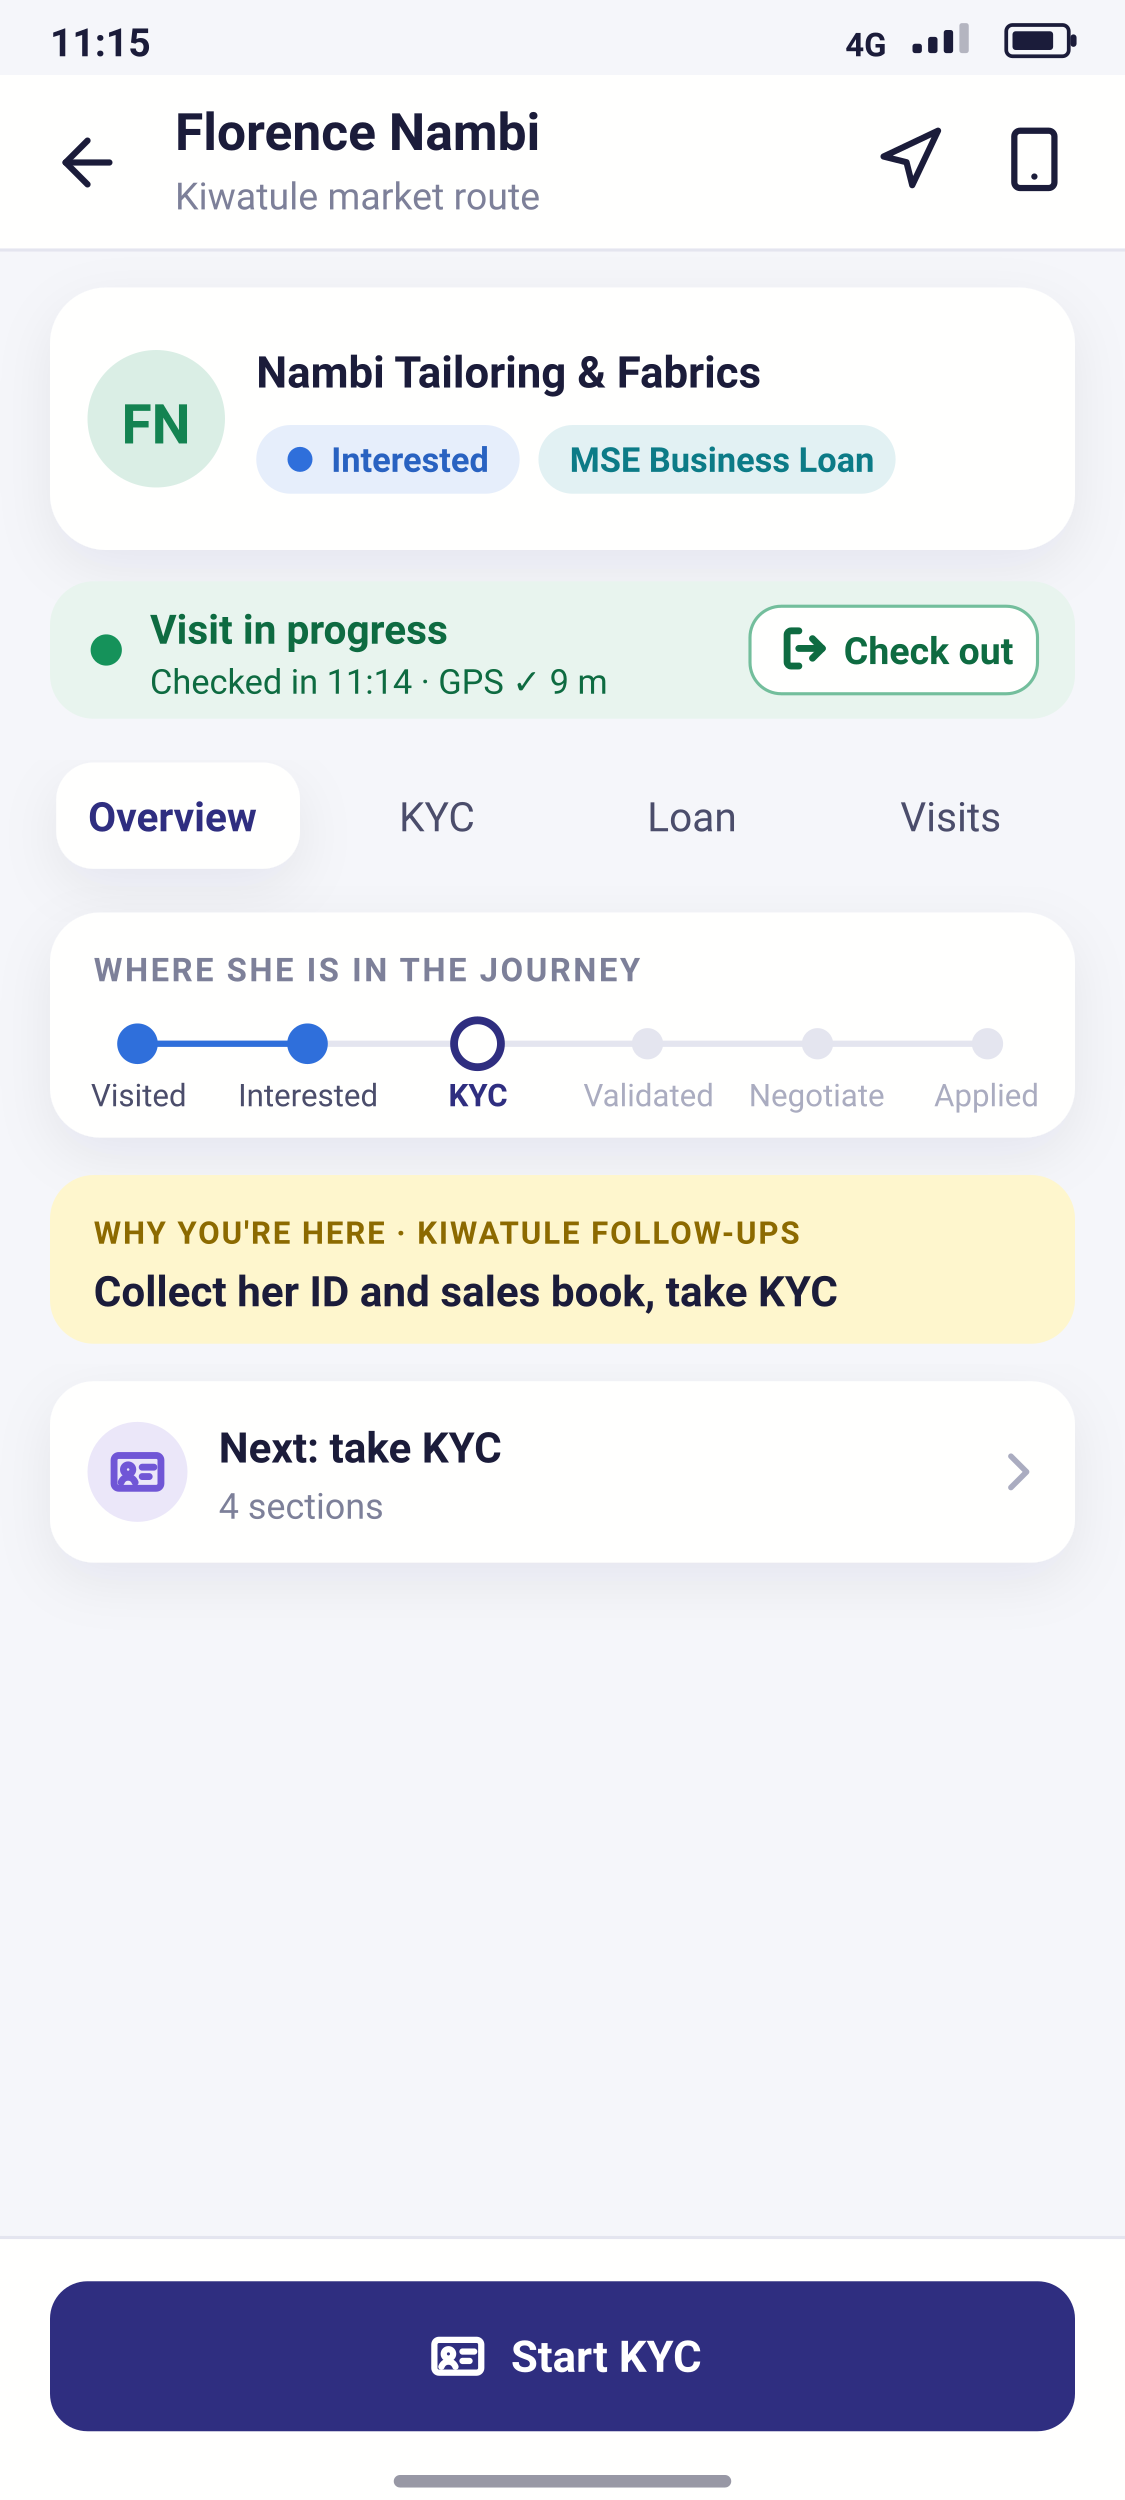
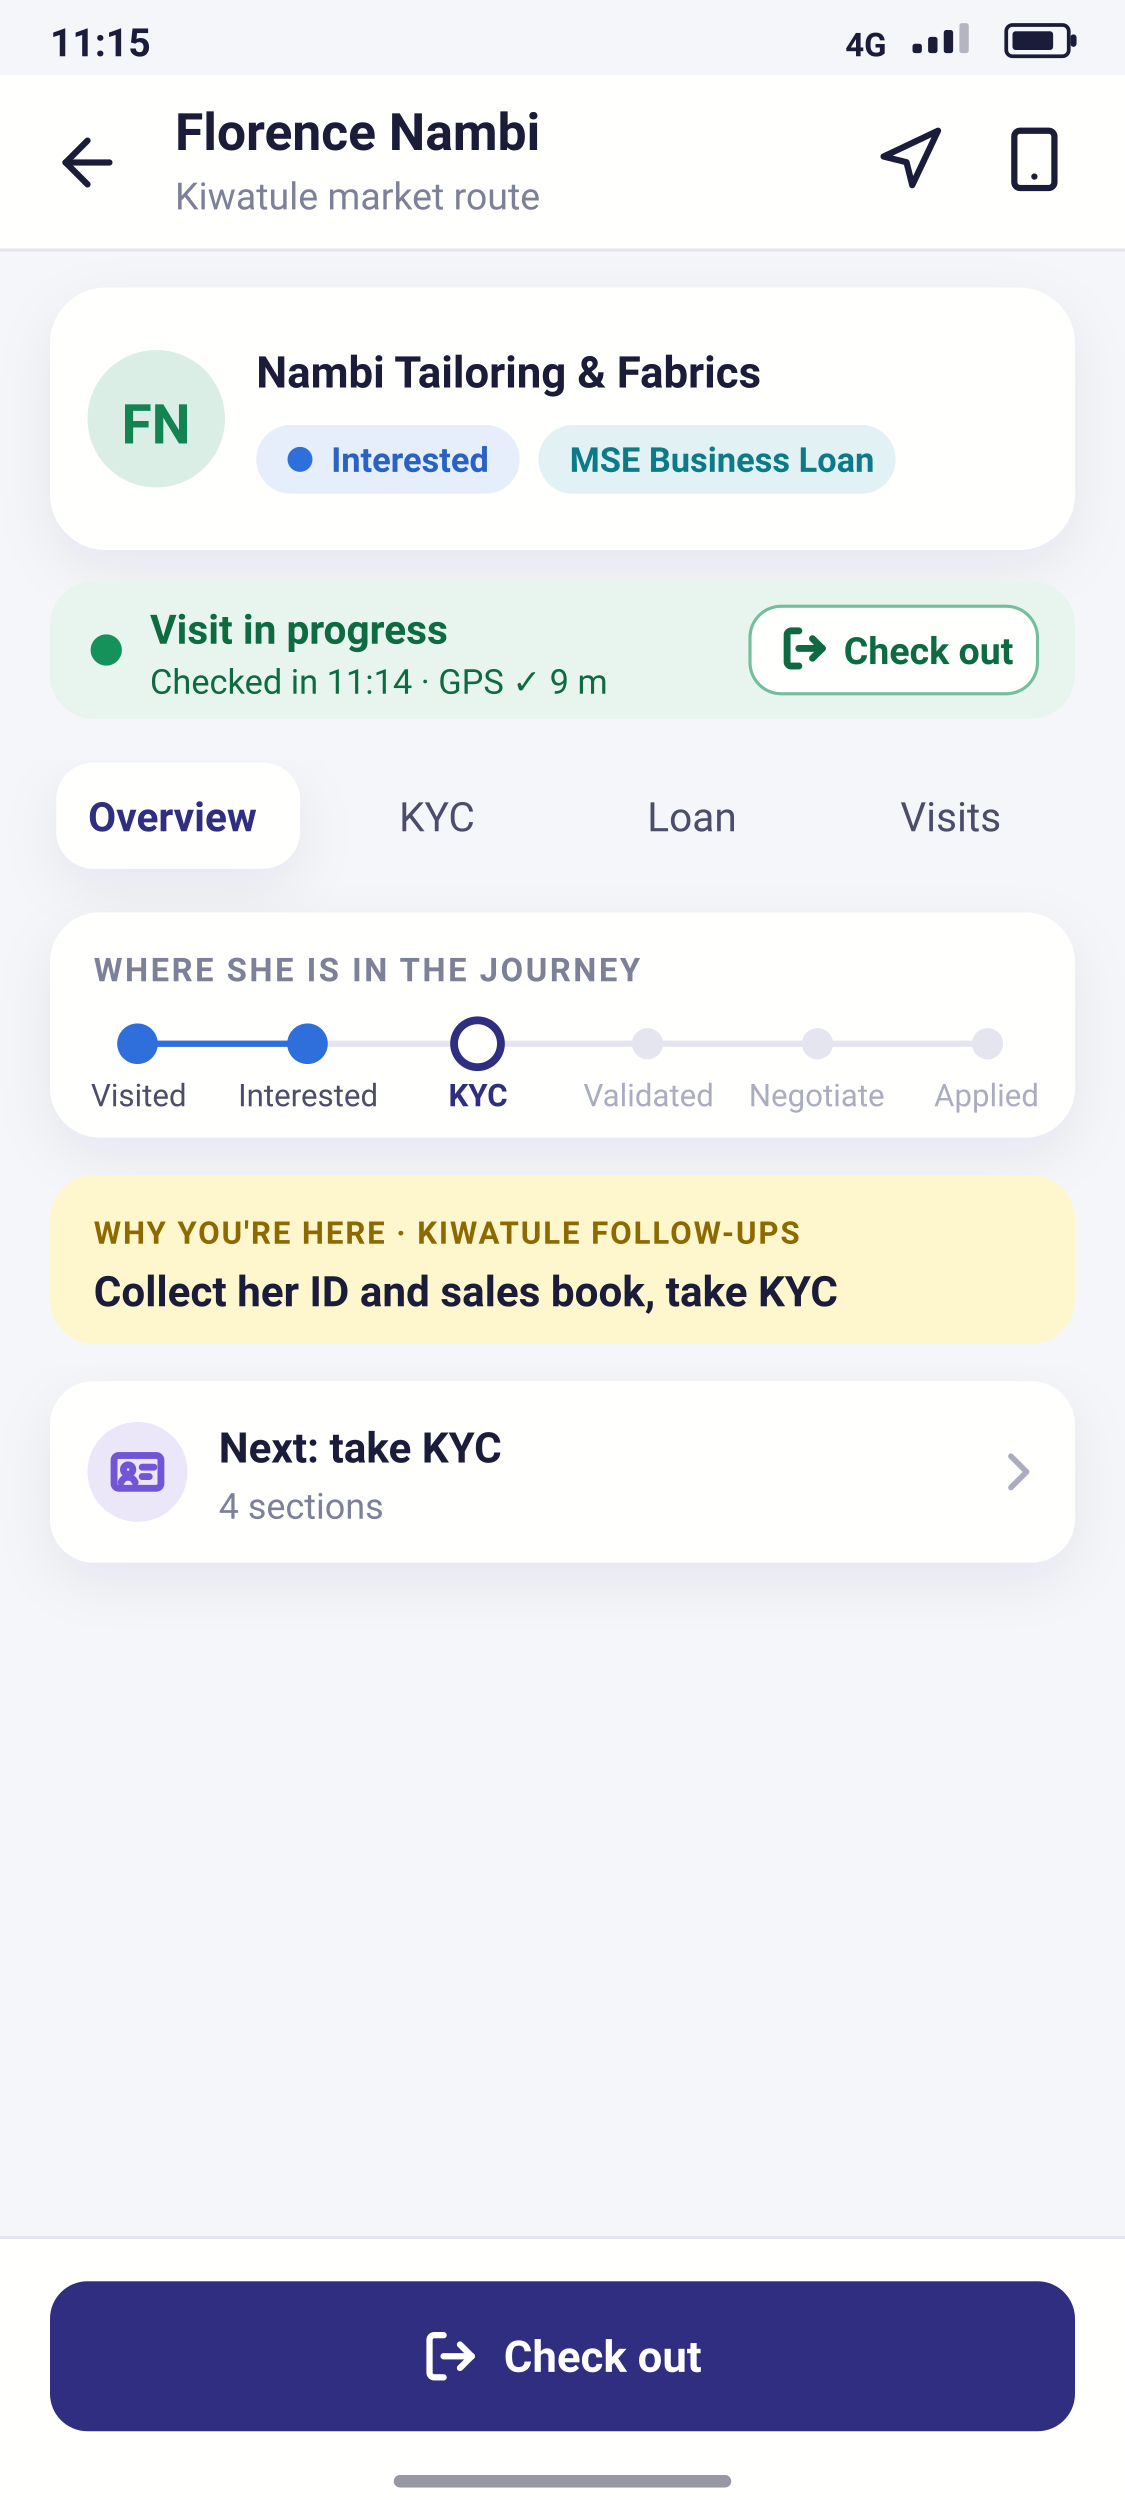
<svg xmlns="http://www.w3.org/2000/svg" width="360" height="800" viewBox="0 0 360 800">
  <defs>
    <filter id="soft" x="-20%" y="-20%" width="140%" height="170%">
      <feDropShadow dx="0" dy="6" stdDeviation="9" flood-color="#1B1C3A" flood-opacity="0.07" />
    </filter>
  </defs>
  <rect id="screen-background" x="0.0" y="0.0" width="360.0" height="800.0" fill="#F5F6FA" />
  <g id="status-bar">
    <text id="11-15" x="16.0" y="18.0" font-family="Segoe UI, Roboto, Helvetica Neue, Arial, sans-serif" font-size="12.5" font-weight="600" fill="#1B1C3A">11:15</text>
    <rect id="battery" x="322.0" y="8.0" width="20.0" height="10.0" rx="2" fill="none" stroke="#1B1C3A" stroke-width="1.2" />
    <rect x="324.0" y="10.0" width="13.0" height="6.0" rx="1" fill="#1B1C3A" />
    <rect x="342.5" y="11.0" width="2.0" height="4.0" rx="1" fill="#1B1C3A" />
    <rect id="signal-bar" x="292.0" y="14.0" width="3.0" height="3.0" rx="0.8" fill="#1B1C3A" fill-opacity="1" />
    <rect id="signal-bar-2" x="297.0" y="11.8" width="3.0" height="5.2" rx="0.8" fill="#1B1C3A" fill-opacity="1" />
    <rect id="signal-bar-3" x="302.0" y="9.6" width="3.0" height="7.4" rx="0.8" fill="#1B1C3A" fill-opacity="1" />
    <rect id="signal-bar-4" x="307.0" y="7.4" width="3.0" height="9.6" rx="0.8" fill="#1B1C3A" fill-opacity="0.3" />
    <text id="network" x="270.5" y="18.0" font-family="Segoe UI, Roboto, Helvetica Neue, Arial, sans-serif" font-size="10.5" font-weight="700" fill="#1B1C3A">4G</text>
  </g>
  <g id="app-bar">
    <rect id="app-bar-bg" x="0.0" y="24.0" width="360.0" height="56.0" fill="#FFFFFE" />
    <line x1="0.0" y1="80.0" x2="360.0" y2="80.0" stroke="#E4E5EF" stroke-width="1" />
    <g id="icon-arrowleft" transform="translate(16.0 40.0) scale(1)">
      <path d="M19 12H5" fill="none" stroke="#1B1C3A" stroke-width="2.00" stroke-linecap="round" stroke-linejoin="round" />
      <path d="M12 19l-7-7 7-7" fill="none" stroke="#1B1C3A" stroke-width="2.00" stroke-linecap="round" stroke-linejoin="round" />
    </g>
    <text id="Florence-Nambi" x="56.0" y="48.0" font-family="Segoe UI, Roboto, Helvetica Neue, Arial, sans-serif" font-size="16.5" font-weight="600" fill="#1B1C3A">Florence Nambi</text>
    <text id="Kiwatule-market-route" x="56.0" y="67.0" font-family="Segoe UI, Roboto, Helvetica Neue, Arial, sans-serif" font-size="12" font-weight="400" fill="#7D8099">Kiwatule market route</text>
  </g>
  <g id="icon-phone" transform="translate(320.0 40.0) scale(0.9167)">
    <path d="M7 2h10a2 2 0 0 1 2 2v16a2 2 0 0 1-2 2H7a2 2 0 0 1-2-2V4a2 2 0 0 1 2-2z" fill="none" stroke="#1B1C3A" stroke-width="2.18" stroke-linecap="round" stroke-linejoin="round" />
    <path d="M12 18h.01" fill="none" stroke="#1B1C3A" stroke-width="2.18" stroke-linecap="round" stroke-linejoin="round" />
  </g>
  <g id="icon-navigation" transform="translate(280.0 40.0) scale(0.9167)">
    <path d="M3 11l19-9-9 19-2-8z" fill="none" stroke="#1B1C3A" stroke-width="2.18" stroke-linecap="round" stroke-linejoin="round" />
  </g>
  <g id="client-header">
    <rect x="16.0" y="92.0" width="328.0" height="84.0" rx="18" fill="#FFFFFE" filter="url(#soft)" />
    <g id="avatar-FN">
      <circle cx="50.0" cy="134.0" r="22.0" fill="#DAEEE5" />
      <text id="FN" x="38.9" y="141.9" font-family="Segoe UI, Roboto, Helvetica Neue, Arial, sans-serif" font-size="17.6" font-weight="600" fill="#138351">FN</text>
    </g>
    <text id="Nambi-Tailoring-Fabrics" x="82.0" y="124.0" font-family="Segoe UI, Roboto, Helvetica Neue, Arial, sans-serif" font-size="14" font-weight="700" fill="#1B1C3A">Nambi Tailoring &amp; Fabrics</text>
    <g id="chip-Interested">
      <rect x="82.0" y="136.0" width="84.3" height="22.0" rx="11.0" fill="#E6EEFB" />
      <circle cx="96.0" cy="147.0" r="4.0" fill="#2F6FDB" />
      <text id="Interested" x="106.0" y="151.0" font-family="Segoe UI, Roboto, Helvetica Neue, Arial, sans-serif" font-size="11" font-weight="600" fill="#2962C1">Interested</text>
    </g>
    <g id="chip-MSE-Business-Loan">
      <rect x="172.3" y="136.0" width="114.3" height="22.0" rx="11.0" fill="#E2F1F3" />
      <text id="MSE-Business-Loan" x="182.3" y="151.0" font-family="Segoe UI, Roboto, Helvetica Neue, Arial, sans-serif" font-size="11" font-weight="600" fill="#0C7B87">MSE Business Loan</text>
    </g>
  </g>
  <g id="visit-bar">
    <rect x="16.0" y="186.0" width="328.0" height="44.0" rx="14" fill="#E8F4EE" />
    <circle cx="34.0" cy="208.0" r="5.0" fill="#15925A" />
    <text id="Visit-in-progress" x="48.0" y="206.0" font-family="Segoe UI, Roboto, Helvetica Neue, Arial, sans-serif" font-size="13" font-weight="700" fill="#0E6B41">Visit in progress</text>
    <text id="Checked-in-11-14-GPS-9-m" x="48.0" y="222.0" font-family="Segoe UI, Roboto, Helvetica Neue, Arial, sans-serif" font-size="11" font-weight="400" fill="#0E6B41">Checked in 11:14 · GPS ✓ 9 m</text>
    <rect x="240.0" y="194.0" width="92.0" height="28.0" rx="10" fill="#FFFFFE" stroke="#73BE9C" stroke-width="1" />
    <g id="icon-logout" transform="translate(250.0 200.0) scale(0.625)">
      <path d="M9 21H5a2 2 0 0 1-2-2V5a2 2 0 0 1 2-2h4" fill="none" stroke="#0E6B41" stroke-width="3.52" stroke-linecap="round" stroke-linejoin="round" />
      <path d="M16 17l5-5-5-5" fill="none" stroke="#0E6B41" stroke-width="3.52" stroke-linecap="round" stroke-linejoin="round" />
      <path d="M21 12H9" fill="none" stroke="#0E6B41" stroke-width="3.52" stroke-linecap="round" stroke-linejoin="round" />
    </g>
    <text id="Check-out" x="270.0" y="212.5" font-family="Segoe UI, Roboto, Helvetica Neue, Arial, sans-serif" font-size="12" font-weight="700" fill="#0E6B41">Check out</text>
  </g>
  <g id="tabs">
    <rect x="18.0" y="244.0" width="78.0" height="34.0" rx="12" fill="#FFFFFE" filter="url(#soft)" />
    <text id="Overview" x="28.2" y="266.0" font-family="Segoe UI, Roboto, Helvetica Neue, Arial, sans-serif" font-size="13" font-weight="700" fill="#2F2E80">Overview</text>
    <text id="KYC" x="127.7" y="266.0" font-family="Segoe UI, Roboto, Helvetica Neue, Arial, sans-serif" font-size="13" font-weight="400" fill="#4B4D6B">KYC</text>
    <text id="Loan" x="207.1" y="266.0" font-family="Segoe UI, Roboto, Helvetica Neue, Arial, sans-serif" font-size="13" font-weight="400" fill="#4B4D6B">Loan</text>
    <text id="Visits" x="288.1" y="266.0" font-family="Segoe UI, Roboto, Helvetica Neue, Arial, sans-serif" font-size="13" font-weight="400" fill="#4B4D6B">Visits</text>
  </g>
  <rect x="16.0" y="292.0" width="328.0" height="72.0" rx="16" fill="#FFFFFE" filter="url(#soft)" />
  <text id="WHERE-SHE-IS-IN-THE-JOURNEY" x="30.0" y="314.0" font-family="Segoe UI, Roboto, Helvetica Neue, Arial, sans-serif" font-size="10.5" font-weight="700" fill="#7D8099" letter-spacing="0.8">WHERE SHE IS IN THE JOURNEY</text>
  <line x1="44.0" y1="334.0" x2="316.0" y2="334.0" stroke="#E4E5EF" stroke-width="2" />
  <line x1="44.0" y1="334.0" x2="98.4" y2="334.0" stroke="#2F6FDB" stroke-width="2" />
  <circle cx="44.0" cy="334.0" r="6.5" fill="#2F6FDB" />
  <text id="Visited" x="29.1" y="354.0" font-family="Segoe UI, Roboto, Helvetica Neue, Arial, sans-serif" font-size="10" font-weight="400" fill="#4B4D6B">Visited</text>
  <circle cx="98.4" cy="334.0" r="6.5" fill="#2F6FDB" />
  <text id="Interested-2" x="76.2" y="354.0" font-family="Segoe UI, Roboto, Helvetica Neue, Arial, sans-serif" font-size="10" font-weight="400" fill="#4B4D6B">Interested</text>
  <circle cx="152.8" cy="334.0" r="7.5" fill="#FFFFFE" stroke="#2F2E80" stroke-width="2.5" />
  <text id="KYC-2" x="143.5" y="354.0" font-family="Segoe UI, Roboto, Helvetica Neue, Arial, sans-serif" font-size="10" font-weight="700" fill="#2F2E80">KYC</text>
  <circle cx="207.2" cy="334.0" r="5.0" fill="#E4E5EF" />
  <text id="Validated" x="186.7" y="354.0" font-family="Segoe UI, Roboto, Helvetica Neue, Arial, sans-serif" font-size="10" font-weight="400" fill="#AAACC0">Validated</text>
  <circle cx="261.6" cy="334.0" r="5.0" fill="#E4E5EF" />
  <text id="Negotiate" x="239.6" y="354.0" font-family="Segoe UI, Roboto, Helvetica Neue, Arial, sans-serif" font-size="10" font-weight="400" fill="#AAACC0">Negotiate</text>
  <circle cx="316.0" cy="334.0" r="5.0" fill="#E4E5EF" />
  <text id="Applied" x="298.9" y="354.0" font-family="Segoe UI, Roboto, Helvetica Neue, Arial, sans-serif" font-size="10" font-weight="400" fill="#AAACC0">Applied</text>
  <g id="why-here">
    <rect x="16.0" y="376.0" width="328.0" height="54.0" rx="14" fill="#FEF6CD" />
    <text id="WHY-YOU-RE-HERE-KIWATULE-F" x="30.0" y="398.0" font-family="Segoe UI, Roboto, Helvetica Neue, Arial, sans-serif" font-size="10" font-weight="700" fill="#8C6A00" letter-spacing="0.6">WHY YOU'RE HERE · KIWATULE FOLLOW-UPS</text>
    <text id="Collect-her-ID-and-sales-boo" x="30.0" y="418.0" font-family="Segoe UI, Roboto, Helvetica Neue, Arial, sans-serif" font-size="13.5" font-weight="600" fill="#1B1C3A">Collect her ID and sales book, take KYC</text>
  </g>
  <g id="row-Next-take-KYC">
    <rect x="16.0" y="442.0" width="328.0" height="58.0" rx="14" fill="#FFFFFE" filter="url(#soft)" />
    <circle cx="44.0" cy="471.0" r="16.0" fill="#EBE7F9" />
    <g id="icon-idcard" transform="translate(35.0 462.0) scale(0.75)">
      <path d="M4 5h16a2 2 0 0 1 2 2v10a2 2 0 0 1-2 2H4a2 2 0 0 1-2-2V7a2 2 0 0 1 2-2z" fill="none" stroke="#7056D6" stroke-width="2.93" stroke-linecap="round" stroke-linejoin="round" />
      <path d="M8 9a2 2 0 1 0 0 4 2 2 0 1 0 0-4z" fill="none" stroke="#7056D6" stroke-width="2.93" stroke-linecap="round" stroke-linejoin="round" />
      <path d="M5 16.5c.6-1.5 1.7-2.2 3-2.2s2.4.7 3 2.2" fill="none" stroke="#7056D6" stroke-width="2.93" stroke-linecap="round" stroke-linejoin="round" />
      <path d="M14 10h5" fill="none" stroke="#7056D6" stroke-width="2.93" stroke-linecap="round" stroke-linejoin="round" />
      <path d="M14 14h3" fill="none" stroke="#7056D6" stroke-width="2.93" stroke-linecap="round" stroke-linejoin="round" />
    </g>
    <text id="Next-take-KYC" x="70.0" y="468.0" font-family="Segoe UI, Roboto, Helvetica Neue, Arial, sans-serif" font-size="13.5" font-weight="600" fill="#1B1C3A">Next: take KYC</text>
    <text id="4-sections" x="70.0" y="486.0" font-family="Segoe UI, Roboto, Helvetica Neue, Arial, sans-serif" font-size="11.5" font-weight="400" fill="#7D8099">4 sections</text>
    <g id="icon-chevright" transform="translate(316.0 461.0) scale(0.8333)">
      <path d="M9 18l6-6-6-6" fill="none" stroke="#AAACC0" stroke-width="2.16" stroke-linecap="round" stroke-linejoin="round" />
    </g>
  </g>
  <g id="footer">
    <rect x="0.0" y="716.0" width="360.0" height="84.0" fill="#FFFFFE" />
    <line x1="0.0" y1="716.0" x2="360.0" y2="716.0" stroke="#E4E5EF" stroke-width="1" />
-     <g id="button-Start-KYC">
+     <g id="button-Check-out">
      <rect x="16.0" y="730.0" width="328.0" height="48.0" rx="12" fill="#2F2E80" />
-       <g id="icon-idcard-2" transform="translate(137.5 745.0) scale(0.75)">
-         <path d="M4 5h16a2 2 0 0 1 2 2v10a2 2 0 0 1-2 2H4a2 2 0 0 1-2-2V7a2 2 0 0 1 2-2z" fill="none" stroke="#FFFFFF" stroke-width="2.67" stroke-linecap="round" stroke-linejoin="round" />
-         <path d="M8 9a2 2 0 1 0 0 4 2 2 0 1 0 0-4z" fill="none" stroke="#FFFFFF" stroke-width="2.67" stroke-linecap="round" stroke-linejoin="round" />
-         <path d="M5 16.5c.6-1.5 1.7-2.2 3-2.2s2.4.7 3 2.2" fill="none" stroke="#FFFFFF" stroke-width="2.67" stroke-linecap="round" stroke-linejoin="round" />
-         <path d="M14 10h5" fill="none" stroke="#FFFFFF" stroke-width="2.67" stroke-linecap="round" stroke-linejoin="round" />
-         <path d="M14 14h3" fill="none" stroke="#FFFFFF" stroke-width="2.67" stroke-linecap="round" stroke-linejoin="round" />
+       <g id="icon-logout-2" transform="translate(135.2 745.0) scale(0.75)">
+         <path d="M9 21H5a2 2 0 0 1-2-2V5a2 2 0 0 1 2-2h4" fill="none" stroke="#FFFFFF" stroke-width="2.67" stroke-linecap="round" stroke-linejoin="round" />
+         <path d="M16 17l5-5-5-5" fill="none" stroke="#FFFFFF" stroke-width="2.67" stroke-linecap="round" stroke-linejoin="round" />
+         <path d="M21 12H9" fill="none" stroke="#FFFFFF" stroke-width="2.67" stroke-linecap="round" stroke-linejoin="round" />
      </g>
-       <text id="Start-KYC" x="163.5" y="759.0" font-family="Segoe UI, Roboto, Helvetica Neue, Arial, sans-serif" font-size="14" font-weight="600" fill="#FFFFFF">Start KYC</text>
+       <text id="Check-out-2" x="161.2" y="759.0" font-family="Segoe UI, Roboto, Helvetica Neue, Arial, sans-serif" font-size="14" font-weight="600" fill="#FFFFFF">Check out</text>
    </g>
  </g>
  <rect id="gesture-bar" x="126.0" y="792.0" width="108.0" height="4.0" rx="2" fill="#1B1C3A" fill-opacity="0.45" />
</svg>
